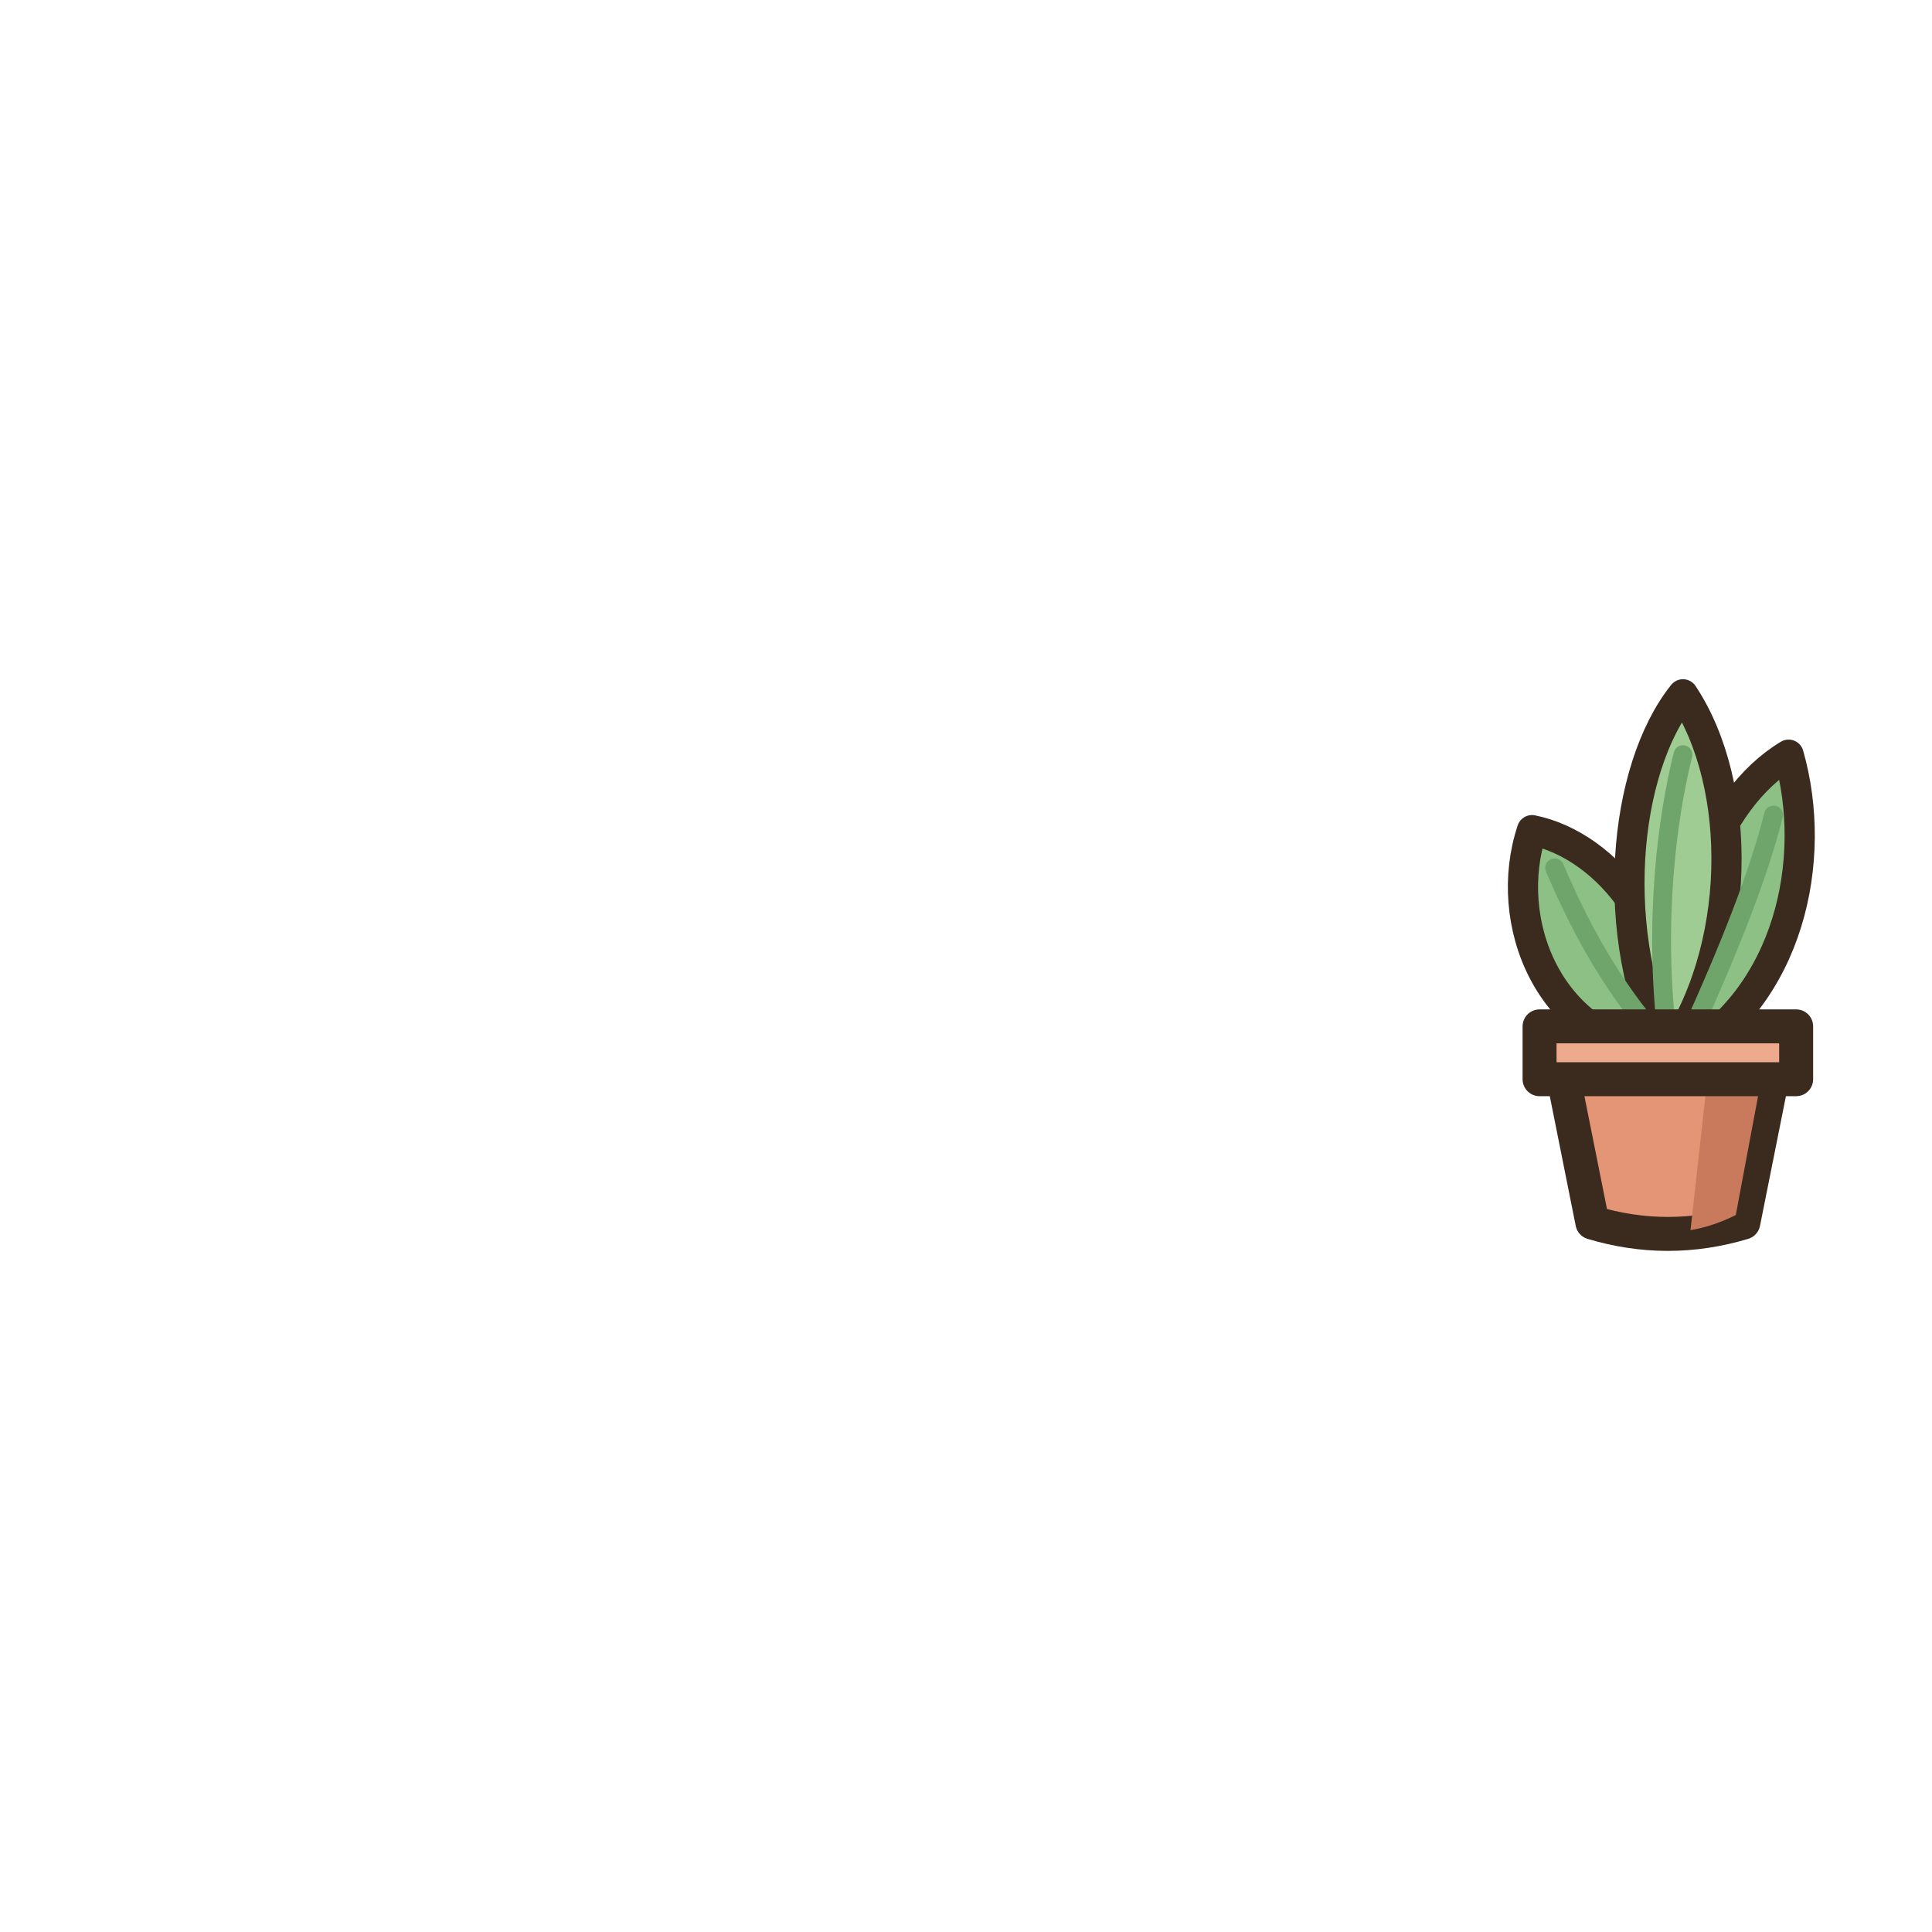
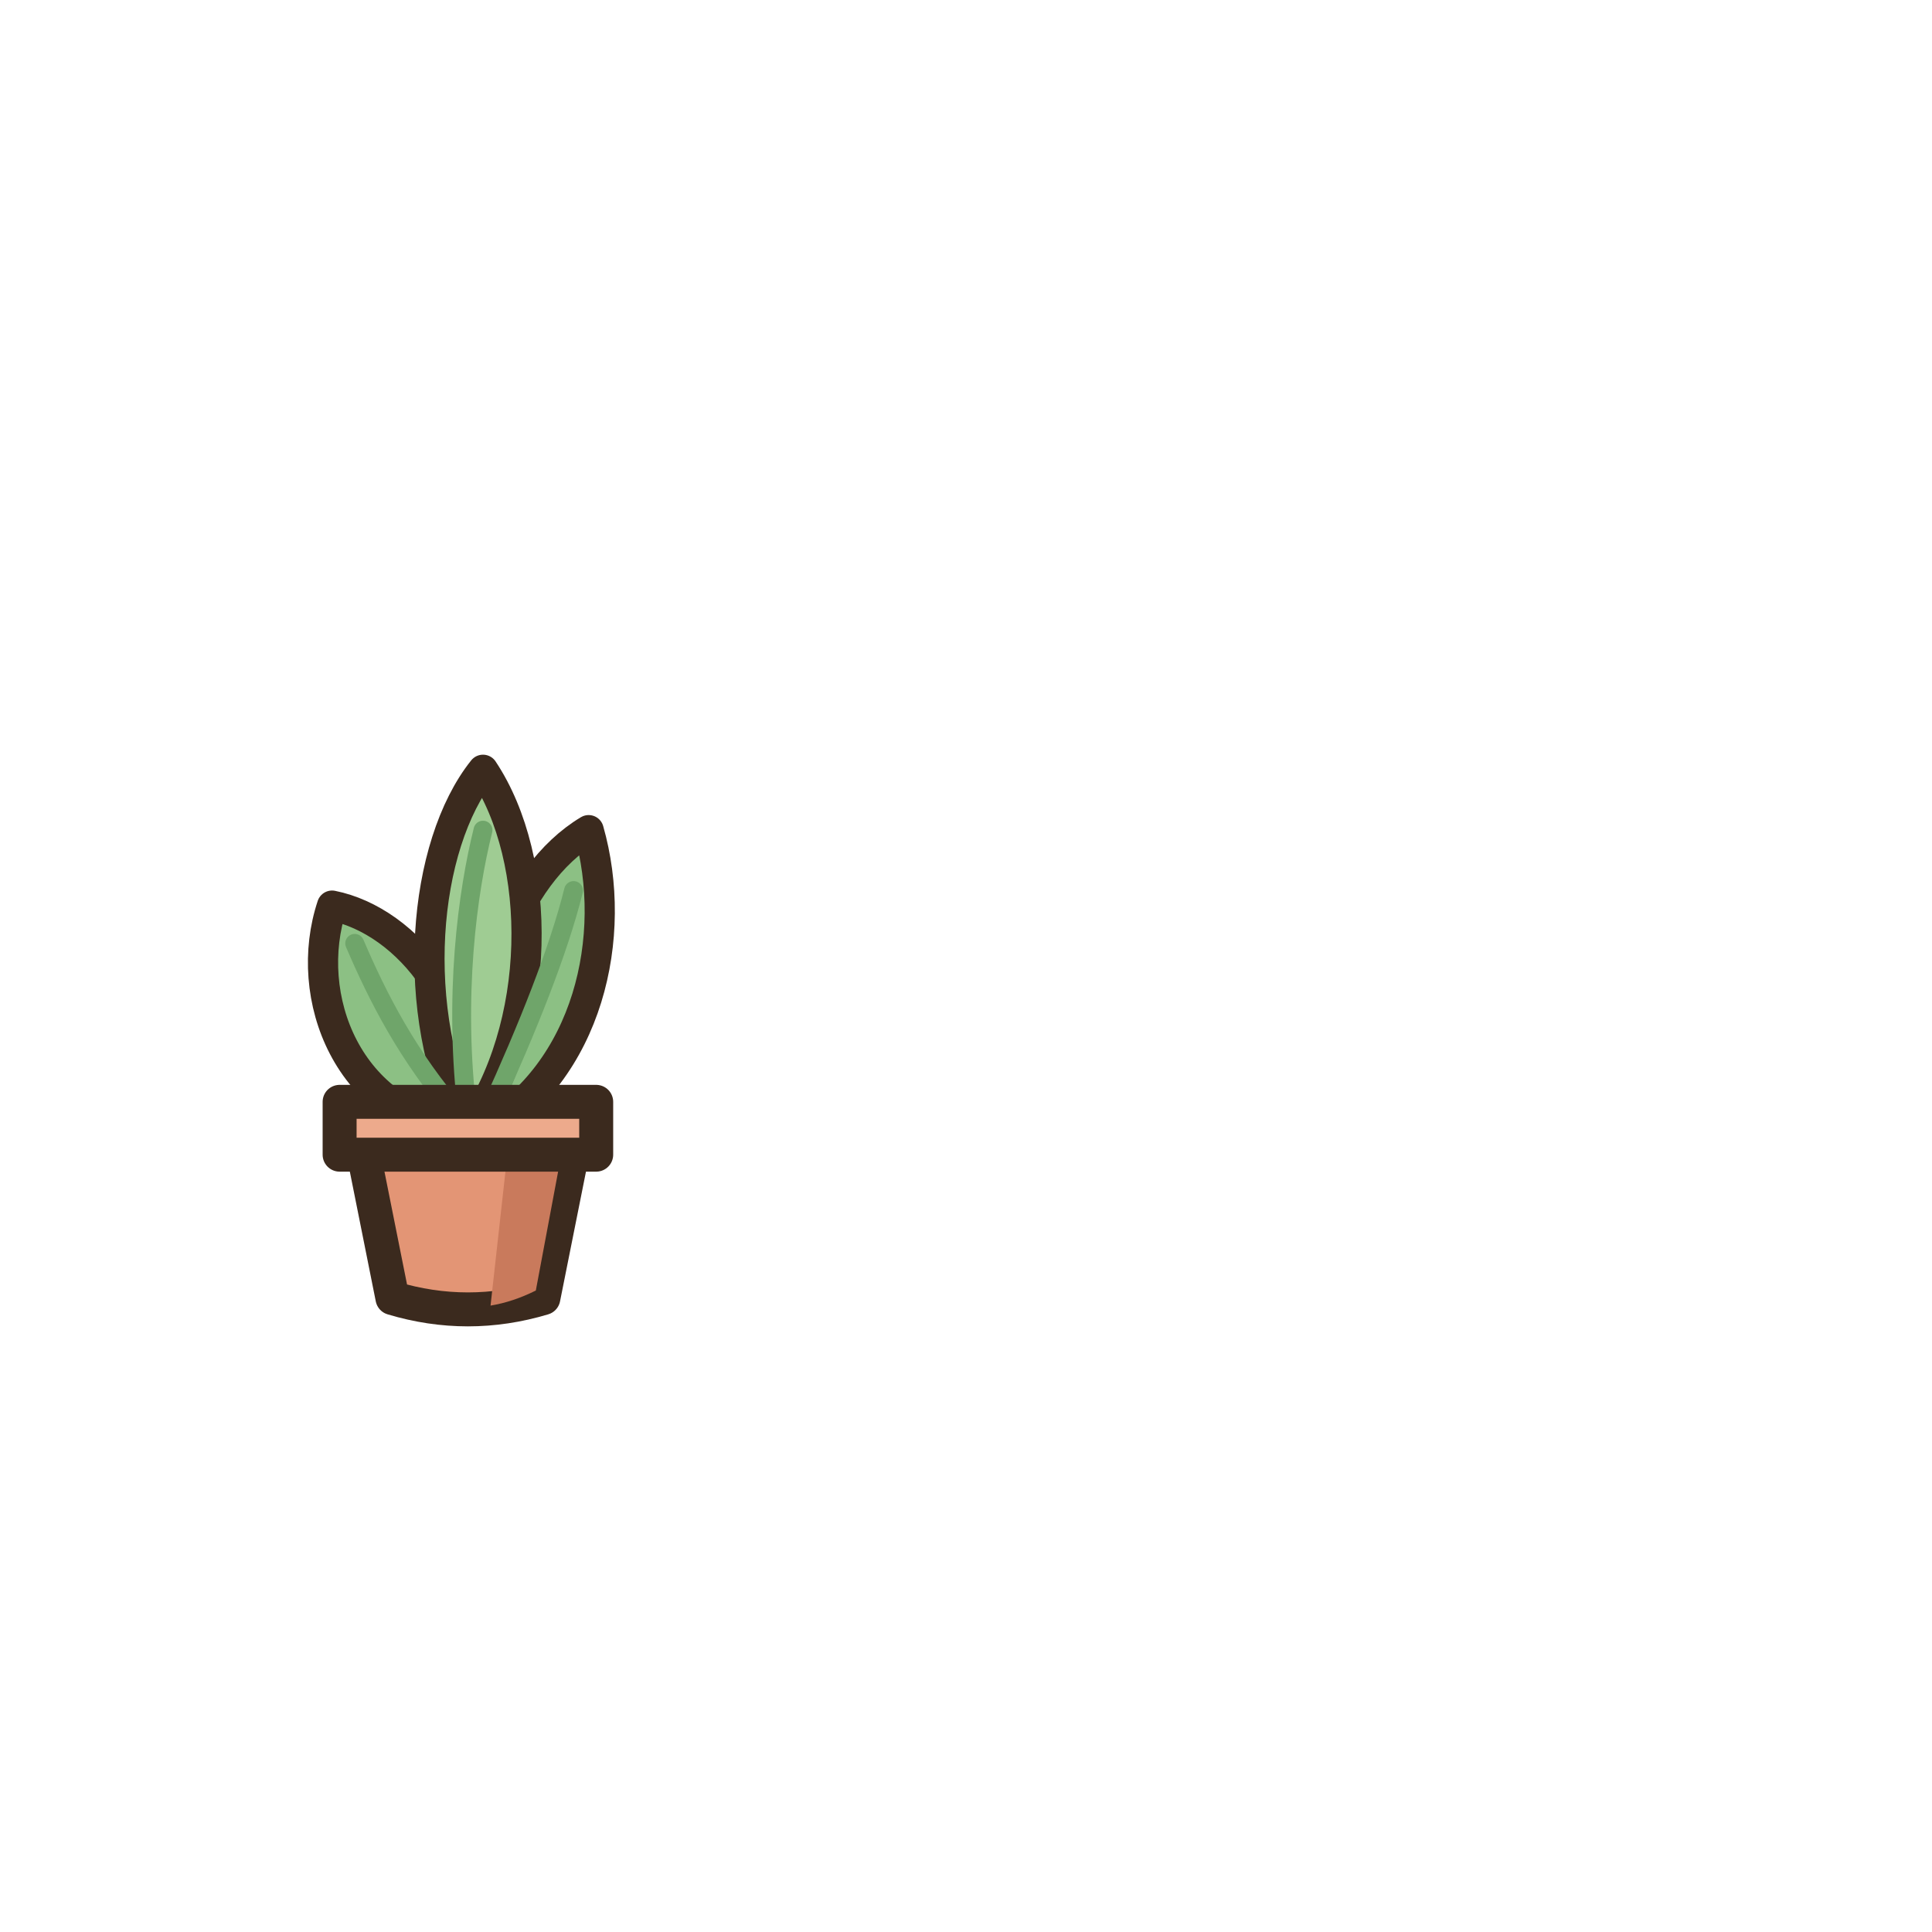
<svg xmlns="http://www.w3.org/2000/svg" viewBox="0 0 256 256">
-   <g transform="translate(-1 -18)">
+   <g transform="translate(-160 -8)">
    <path d="M222 158 C206 156 200 140 204 128 C214 130 224 142 222 158 Z" fill="#8CC084" stroke="#3B2A1E" stroke-width="4" stroke-linejoin="round" />
    <path d="M224 158 C222 140 228 124 238 118 C242 132 238 150 224 158 Z" fill="#8CC084" stroke="#3B2A1E" stroke-width="4" stroke-linejoin="round" />
    <path d="M222 158 C214 142 216 120 224 110 C232 122 232 144 222 158 Z" fill="#9FCC93" stroke="#3B2A1E" stroke-width="4" stroke-linejoin="round" />
    <path d="M222 156 C220 140 222 126 224 118 M221 156 C214 148 210 140 207 133 M225 155 C230 144 234 134 236 126" fill="none" stroke="#6FA56A" stroke-width="2.5" stroke-linecap="round" />
    <path d="M208 160 L236 160 L232 180 Q222 183 212 180 Z" fill="#E39575" stroke="#3B2A1E" stroke-width="4.5" stroke-linejoin="round" />
    <path d="M227 163 L234 163 L231 179 Q228 180.5 225 181 Z" fill="#C97A5C" />
    <path d="M205 154 L239 154 L239 161 L205 161 Z" fill="#EDAA8C" stroke="#3B2A1E" stroke-width="4.5" stroke-linejoin="round" />
  </g>
</svg>
